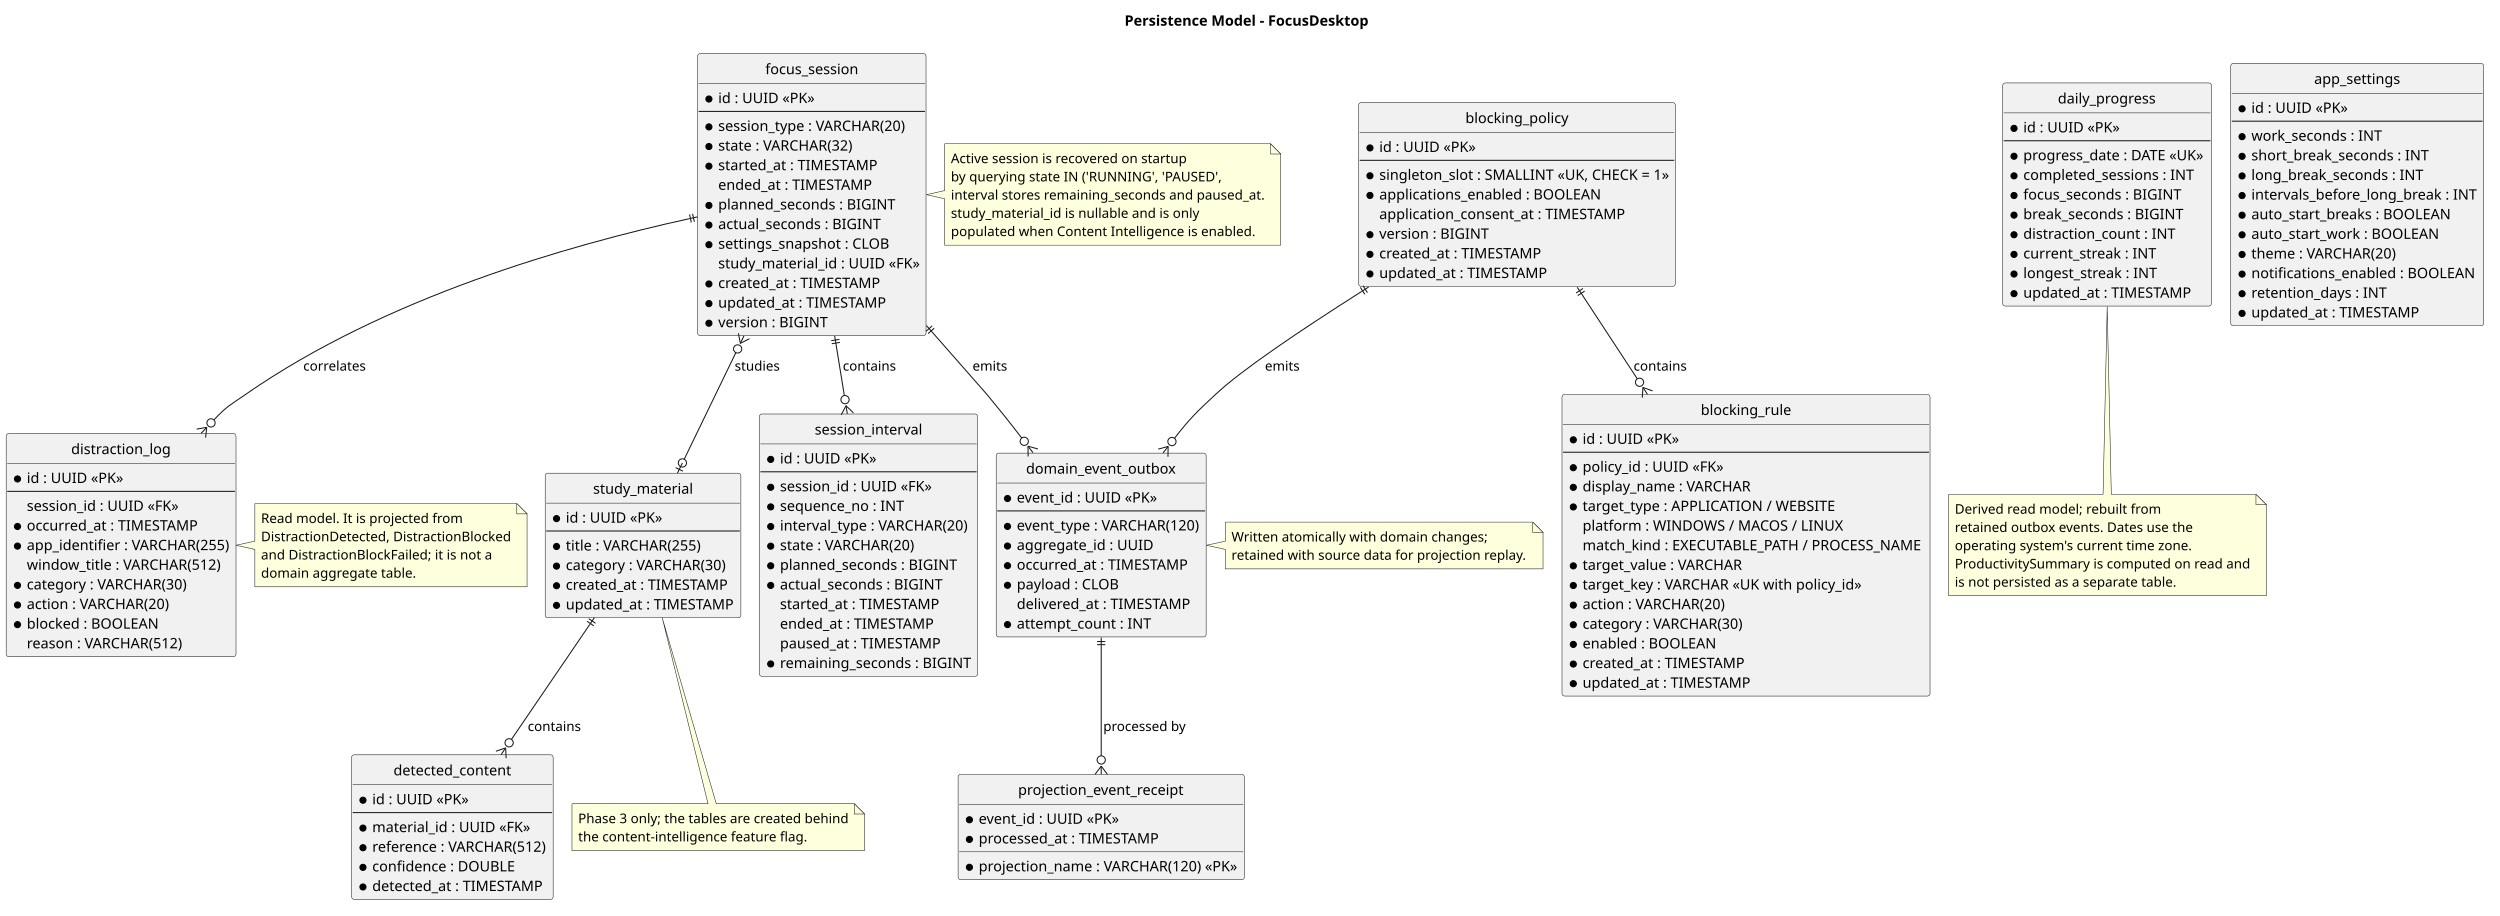
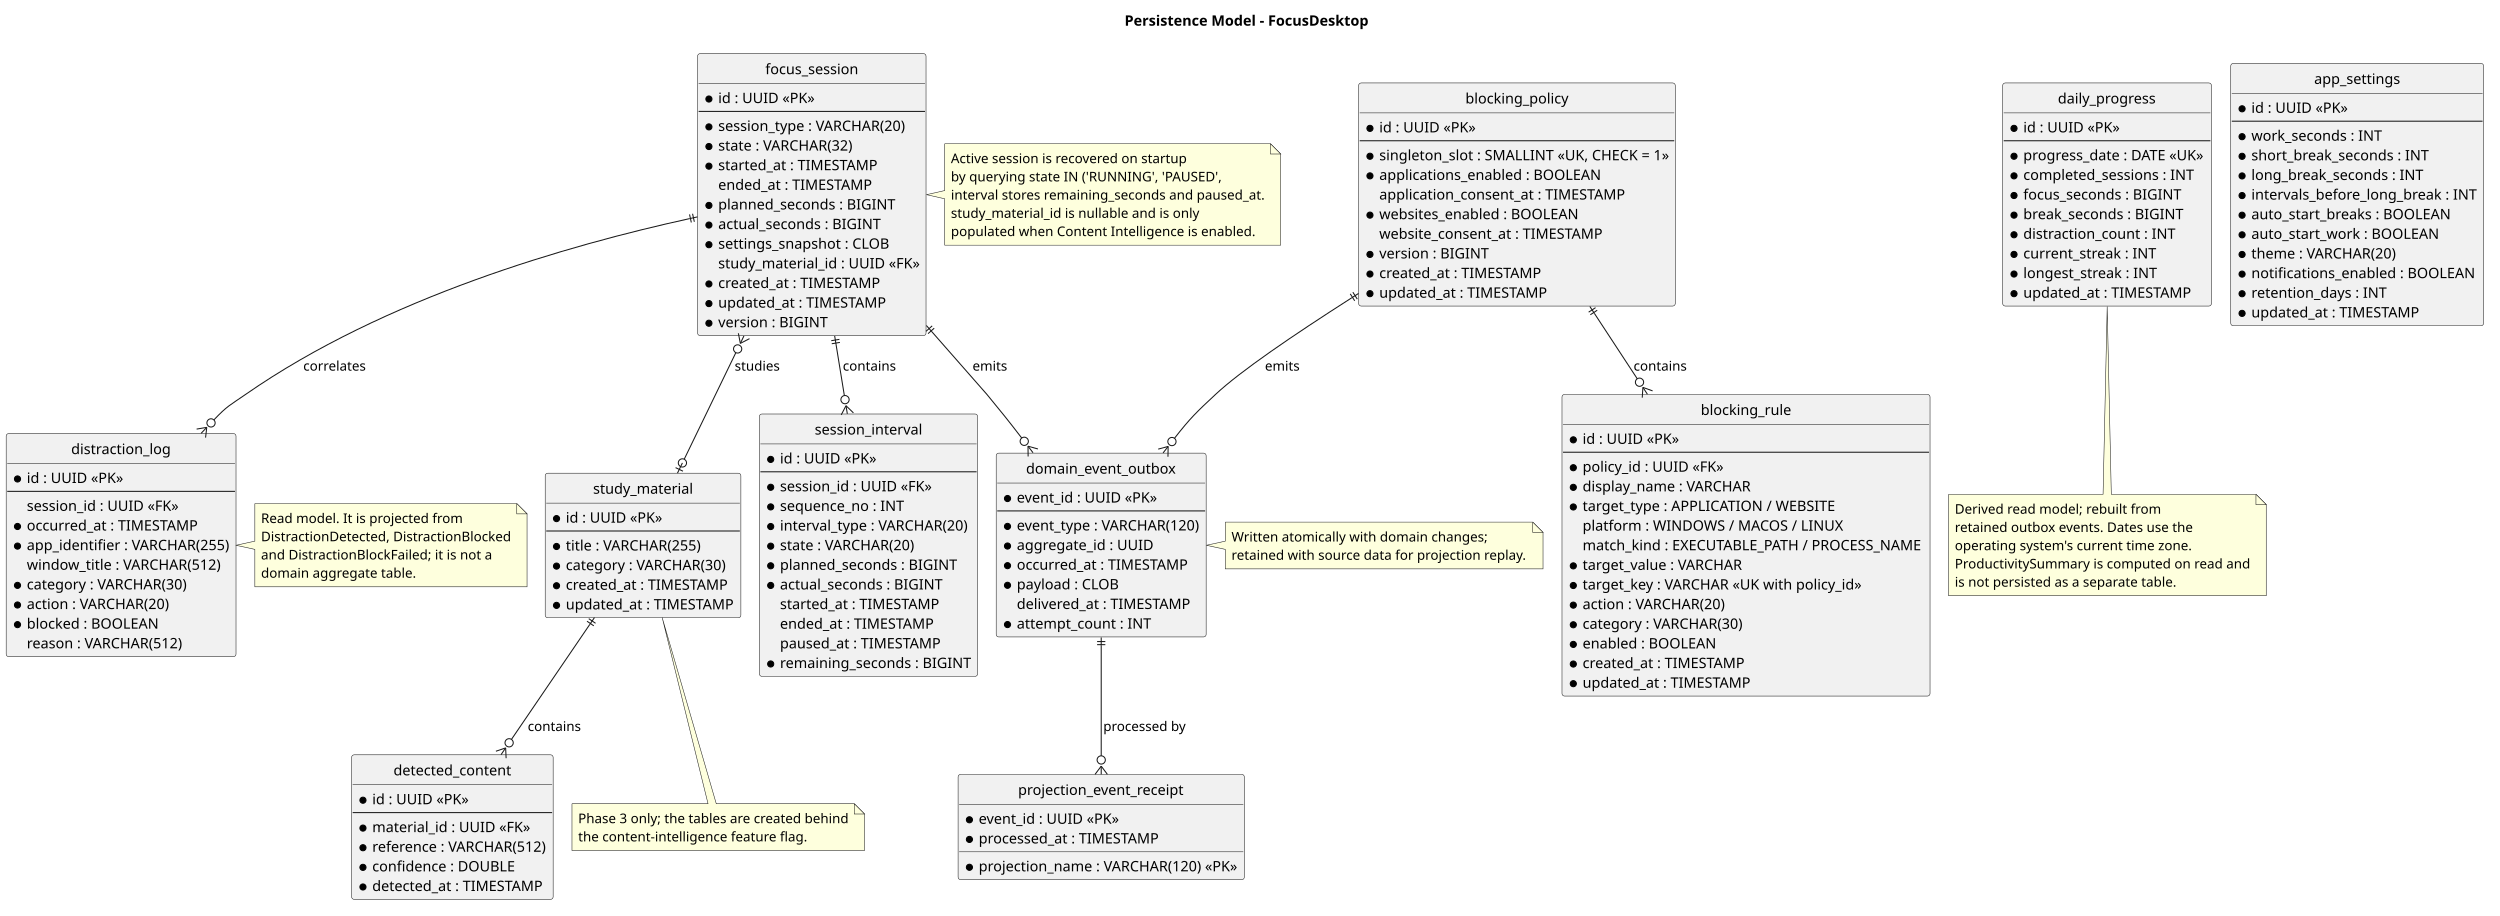
<svg xmlns="http://www.w3.org/2000/svg" version="1.1" data-diagram-type="CLASS" style="width:2428px;height:889px;background:#FFFFFF;" width="2428px" height="889px" viewBox="0 0 2428 889" zoomAndPan="magnify" preserveAspectRatio="none" contentStyleType="text/css">
  <defs />
  <g font-family="sans-serif" lengthAdjust="spacing">
    <g class="title" data-source-line="1">
      <text x="1092.163" y="24.966" fill="#000" font-size="14" textLength="237.173" font-weight="700">Persistence Model - FocusDesktop</text>
    </g>
    <g class="entity" data-qualified-name="focus_session" id="ent0001" data-source-line="11">
      <rect x="677.5" y="52.068" width="221.859" height="273.883" fill="#F1F1F1" style="stroke:#181818;stroke-width:0.5;" rx="2.5" ry="2.5" />
      <text x="743.266" y="72.034" fill="#000" font-size="14" textLength="90.328">focus_session</text>
      <line x1="678.5" y1="81.136" x2="898.359" y2="81.136" style="stroke:#181818;stroke-width:0.5;" />
      <g data-visibility-modifier="IE_MANDATORY">
        <ellipse cx="688.5" cy="96.17" rx="3" ry="3" fill="#000" style="stroke:#000;stroke-width:1;" />
      </g>
      <text x="697.5" y="100.102" fill="#000" font-size="14" textLength="93.716">id : UUID «PK»</text>
      <line x1="678.5" y1="108.204" x2="898.359" y2="108.204" style="stroke:#181818;stroke-width:1;" />
      <g data-visibility-modifier="IE_MANDATORY">
        <ellipse cx="688.5" cy="123.238" rx="3" ry="3" fill="#000" style="stroke:#000;stroke-width:1;" />
      </g>
      <text x="697.5" y="127.17" fill="#000" font-size="14" textLength="182.041">session_type : VARCHAR(20)</text>
      <g data-visibility-modifier="IE_MANDATORY">
        <ellipse cx="688.5" cy="142.306" rx="3" ry="3" fill="#000" style="stroke:#000;stroke-width:1;" />
      </g>
      <text x="697.5" y="146.238" fill="#000" font-size="14" textLength="130.941">state : VARCHAR(32)</text>
      <g data-visibility-modifier="IE_MANDATORY">
        <ellipse cx="688.5" cy="161.374" rx="3" ry="3" fill="#000" style="stroke:#000;stroke-width:1;" />
      </g>
      <text x="697.5" y="165.306" fill="#000" font-size="14" textLength="155.707">started_at : TIMESTAMP</text>
      <text x="697.5" y="184.373" fill="#000" font-size="14" textLength="150.415">ended_at : TIMESTAMP</text>
      <g data-visibility-modifier="IE_MANDATORY">
        <ellipse cx="688.5" cy="199.509" rx="3" ry="3" fill="#000" style="stroke:#000;stroke-width:1;" />
      </g>
      <text x="697.5" y="203.441" fill="#000" font-size="14" textLength="172.101">planned_seconds : BIGINT</text>
      <g data-visibility-modifier="IE_MANDATORY">
        <ellipse cx="688.5" cy="218.577" rx="3" ry="3" fill="#000" style="stroke:#000;stroke-width:1;" />
      </g>
      <text x="697.5" y="222.509" fill="#000" font-size="14" textLength="157.961">actual_seconds : BIGINT</text>
      <g data-visibility-modifier="IE_MANDATORY">
        <ellipse cx="688.5" cy="237.645" rx="3" ry="3" fill="#000" style="stroke:#000;stroke-width:1;" />
      </g>
      <text x="697.5" y="241.577" fill="#000" font-size="14" textLength="166.459">settings_snapshot : CLOB</text>
      <text x="697.5" y="260.645" fill="#000" font-size="14" textLength="195.859">study_material_id : UUID «FK»</text>
      <g data-visibility-modifier="IE_MANDATORY">
        <ellipse cx="688.5" cy="275.781" rx="3" ry="3" fill="#000" style="stroke:#000;stroke-width:1;" />
      </g>
      <text x="697.5" y="279.713" fill="#000" font-size="14" textLength="158.563">created_at : TIMESTAMP</text>
      <g data-visibility-modifier="IE_MANDATORY">
        <ellipse cx="688.5" cy="294.849" rx="3" ry="3" fill="#000" style="stroke:#000;stroke-width:1;" />
      </g>
      <text x="697.5" y="298.781" fill="#000" font-size="14" textLength="164.037">updated_at : TIMESTAMP</text>
      <g data-visibility-modifier="IE_MANDATORY">
        <ellipse cx="688.5" cy="313.917" rx="3" ry="3" fill="#000" style="stroke:#000;stroke-width:1;" />
      </g>
      <text x="697.5" y="317.849" fill="#000" font-size="14" textLength="106.47">version : BIGINT</text>
    </g>
    <g class="entity" data-qualified-name="session_interval" id="ent0002" data-source-line="27">
      <rect x="737.5" y="402.068" width="211.975" height="254.815" fill="#F1F1F1" style="stroke:#181818;stroke-width:0.5;" rx="2.5" ry="2.5" />
      <text x="791.219" y="422.034" fill="#000" font-size="14" textLength="104.538">session_interval</text>
      <line x1="738.5" y1="431.136" x2="948.475" y2="431.136" style="stroke:#181818;stroke-width:0.5;" />
      <g data-visibility-modifier="IE_MANDATORY">
        <ellipse cx="748.5" cy="446.17" rx="3" ry="3" fill="#000" style="stroke:#000;stroke-width:1;" />
      </g>
      <text x="757.5" y="450.102" fill="#000" font-size="14" textLength="93.716">id : UUID «PK»</text>
      <line x1="738.5" y1="458.204" x2="948.475" y2="458.204" style="stroke:#181818;stroke-width:1;" />
      <g data-visibility-modifier="IE_MANDATORY">
        <ellipse cx="748.5" cy="473.238" rx="3" ry="3" fill="#000" style="stroke:#000;stroke-width:1;" />
      </g>
      <text x="757.5" y="477.17" fill="#000" font-size="14" textLength="147.475">session_id : UUID «FK»</text>
      <g data-visibility-modifier="IE_MANDATORY">
        <ellipse cx="748.5" cy="492.306" rx="3" ry="3" fill="#000" style="stroke:#000;stroke-width:1;" />
      </g>
      <text x="757.5" y="496.238" fill="#000" font-size="14" textLength="120.568">sequence_no : INT</text>
      <g data-visibility-modifier="IE_MANDATORY">
        <ellipse cx="748.5" cy="511.374" rx="3" ry="3" fill="#000" style="stroke:#000;stroke-width:1;" />
      </g>
      <text x="757.5" y="515.306" fill="#000" font-size="14" textLength="182.867">interval_type : VARCHAR(20)</text>
      <g data-visibility-modifier="IE_MANDATORY">
        <ellipse cx="748.5" cy="530.441" rx="3" ry="3" fill="#000" style="stroke:#000;stroke-width:1;" />
      </g>
      <text x="757.5" y="534.373" fill="#000" font-size="14" textLength="130.941">state : VARCHAR(20)</text>
      <g data-visibility-modifier="IE_MANDATORY">
        <ellipse cx="748.5" cy="549.509" rx="3" ry="3" fill="#000" style="stroke:#000;stroke-width:1;" />
      </g>
      <text x="757.5" y="553.441" fill="#000" font-size="14" textLength="172.101">planned_seconds : BIGINT</text>
      <g data-visibility-modifier="IE_MANDATORY">
        <ellipse cx="748.5" cy="568.577" rx="3" ry="3" fill="#000" style="stroke:#000;stroke-width:1;" />
      </g>
      <text x="757.5" y="572.509" fill="#000" font-size="14" textLength="157.961">actual_seconds : BIGINT</text>
      <text x="757.5" y="591.577" fill="#000" font-size="14" textLength="155.707">started_at : TIMESTAMP</text>
      <text x="757.5" y="610.645" fill="#000" font-size="14" textLength="150.415">ended_at : TIMESTAMP</text>
      <text x="757.5" y="629.713" fill="#000" font-size="14" textLength="157.079">paused_at : TIMESTAMP</text>
      <g data-visibility-modifier="IE_MANDATORY">
        <ellipse cx="748.5" cy="644.849" rx="3" ry="3" fill="#000" style="stroke:#000;stroke-width:1;" />
      </g>
      <text x="757.5" y="648.781" fill="#000" font-size="14" textLength="185.975">remaining_seconds : BIGINT</text>
    </g>
    <g class="entity" data-qualified-name="domain_event_outbox" id="ent0003" data-source-line="42">
      <rect x="967.5" y="440.068" width="203.911" height="178.543" fill="#F1F1F1" style="stroke:#181818;stroke-width:0.5;" rx="2.5" ry="2.5" />
      <text x="996.46" y="460.034" fill="#000" font-size="14" textLength="145.991">domain_event_outbox</text>
      <line x1="968.5" y1="469.136" x2="1170.411" y2="469.136" style="stroke:#181818;stroke-width:0.5;" />
      <g data-visibility-modifier="IE_MANDATORY">
        <ellipse cx="978.5" cy="484.17" rx="3" ry="3" fill="#000" style="stroke:#000;stroke-width:1;" />
      </g>
      <text x="987.5" y="488.102" fill="#000" font-size="14" textLength="136.541">event_id : UUID «PK»</text>
      <line x1="968.5" y1="496.204" x2="1170.411" y2="496.204" style="stroke:#181818;stroke-width:1;" />
      <g data-visibility-modifier="IE_MANDATORY">
        <ellipse cx="978.5" cy="511.238" rx="3" ry="3" fill="#000" style="stroke:#000;stroke-width:1;" />
      </g>
      <text x="987.5" y="515.17" fill="#000" font-size="14" textLength="177.911">event_type : VARCHAR(120)</text>
      <g data-visibility-modifier="IE_MANDATORY">
        <ellipse cx="978.5" cy="530.306" rx="3" ry="3" fill="#000" style="stroke:#000;stroke-width:1;" />
      </g>
      <text x="987.5" y="534.238" fill="#000" font-size="14" textLength="133.07">aggregate_id : UUID</text>
      <g data-visibility-modifier="IE_MANDATORY">
        <ellipse cx="978.5" cy="549.374" rx="3" ry="3" fill="#000" style="stroke:#000;stroke-width:1;" />
      </g>
      <text x="987.5" y="553.306" fill="#000" font-size="14" textLength="167.383">occurred_at : TIMESTAMP</text>
      <g data-visibility-modifier="IE_MANDATORY">
        <ellipse cx="978.5" cy="568.441" rx="3" ry="3" fill="#000" style="stroke:#000;stroke-width:1;" />
      </g>
      <text x="987.5" y="572.373" fill="#000" font-size="14" textLength="99.4">payload : CLOB</text>
      <text x="987.5" y="591.441" fill="#000" font-size="14" textLength="169.777">delivered_at : TIMESTAMP</text>
      <g data-visibility-modifier="IE_MANDATORY">
        <ellipse cx="978.5" cy="606.577" rx="3" ry="3" fill="#000" style="stroke:#000;stroke-width:1;" />
      </g>
      <text x="987.5" y="610.509" fill="#000" font-size="14" textLength="130.577">attempt_count : INT</text>
    </g>
    <g class="entity" data-qualified-name="projection_event_receipt" id="ent0004" data-source-line="53">
      <rect x="930.5" y="752.068" width="277.999" height="102.272" fill="#F1F1F1" style="stroke:#181818;stroke-width:0.5;" rx="2.5" ry="2.5" />
      <text x="988.755" y="772.034" fill="#000" font-size="14" textLength="161.489">projection_event_receipt</text>
      <line x1="931.5" y1="781.136" x2="1207.499" y2="781.136" style="stroke:#181818;stroke-width:0.5;" />
      <g data-visibility-modifier="IE_MANDATORY">
        <ellipse cx="941.5" cy="796.17" rx="3" ry="3" fill="#000" style="stroke:#000;stroke-width:1;" />
      </g>
      <text x="950.5" y="800.102" fill="#000" font-size="14" textLength="136.541">event_id : UUID «PK»</text>
      <g data-visibility-modifier="IE_MANDATORY">
        <ellipse cx="941.5" cy="815.238" rx="3" ry="3" fill="#000" style="stroke:#000;stroke-width:1;" />
      </g>
      <text x="950.5" y="819.17" fill="#000" font-size="14" textLength="176.147">processed_at : TIMESTAMP</text>
      <line x1="931.5" y1="827.272" x2="1207.499" y2="827.272" style="stroke:#181818;stroke-width:0.5;" />
      <g data-visibility-modifier="IE_MANDATORY">
        <ellipse cx="941.5" cy="842.306" rx="3" ry="3" fill="#000" style="stroke:#000;stroke-width:1;" />
      </g>
      <text x="950.5" y="846.238" fill="#000" font-size="14" textLength="251.999">projection_name : VARCHAR(120) «PK»</text>
    </g>
    <g class="entity" data-qualified-name="distraction_log" id="ent0005" data-source-line="59">
      <rect x="6" y="421.068" width="223.217" height="216.679" fill="#F1F1F1" style="stroke:#181818;stroke-width:0.5;" rx="2.5" ry="2.5" />
      <text x="69.092" y="441.034" fill="#000" font-size="14" textLength="97.034">distraction_log</text>
      <line x1="7" y1="450.136" x2="228.217" y2="450.136" style="stroke:#181818;stroke-width:0.5;" />
      <g data-visibility-modifier="IE_MANDATORY">
        <ellipse cx="17" cy="465.17" rx="3" ry="3" fill="#000" style="stroke:#000;stroke-width:1;" />
      </g>
      <text x="26" y="469.102" fill="#000" font-size="14" textLength="93.716">id : UUID «PK»</text>
      <line x1="7" y1="477.204" x2="228.217" y2="477.204" style="stroke:#181818;stroke-width:1;" />
      <text x="26" y="496.17" fill="#000" font-size="14" textLength="147.475">session_id : UUID «FK»</text>
      <g data-visibility-modifier="IE_MANDATORY">
        <ellipse cx="17" cy="511.306" rx="3" ry="3" fill="#000" style="stroke:#000;stroke-width:1;" />
      </g>
      <text x="26" y="515.238" fill="#000" font-size="14" textLength="167.383">occurred_at : TIMESTAMP</text>
      <g data-visibility-modifier="IE_MANDATORY">
        <ellipse cx="17" cy="530.374" rx="3" ry="3" fill="#000" style="stroke:#000;stroke-width:1;" />
      </g>
      <text x="26" y="534.306" fill="#000" font-size="14" textLength="197.217">app_identifier : VARCHAR(255)</text>
      <text x="26" y="553.373" fill="#000" font-size="14" textLength="189.181">window_title : VARCHAR(512)</text>
      <g data-visibility-modifier="IE_MANDATORY">
        <ellipse cx="17" cy="568.509" rx="3" ry="3" fill="#000" style="stroke:#000;stroke-width:1;" />
      </g>
      <text x="26" y="572.441" fill="#000" font-size="14" textLength="155.903">category : VARCHAR(30)</text>
      <g data-visibility-modifier="IE_MANDATORY">
        <ellipse cx="17" cy="587.577" rx="3" ry="3" fill="#000" style="stroke:#000;stroke-width:1;" />
      </g>
      <text x="26" y="591.509" fill="#000" font-size="14" textLength="138.739">action : VARCHAR(20)</text>
      <g data-visibility-modifier="IE_MANDATORY">
        <ellipse cx="17" cy="606.645" rx="3" ry="3" fill="#000" style="stroke:#000;stroke-width:1;" />
      </g>
      <text x="26" y="610.577" fill="#000" font-size="14" textLength="128.099">blocked : BOOLEAN</text>
      <text x="26" y="629.645" fill="#000" font-size="14" textLength="151.745">reason : VARCHAR(512)</text>
    </g>
    <g class="entity" data-qualified-name="blocking_policy" id="ent0006" data-source-line="72">
-       <rect x="1319.5" y="99.568" width="307.525" height="178.543" fill="#F1F1F1" style="stroke:#181818;stroke-width:0.5;" rx="2.5" ry="2.5" />
-       <text x="1423.192" y="119.534" fill="#000" font-size="14" textLength="100.142">blocking_policy</text>
-       <line x1="1320.5" y1="128.636" x2="1626.025" y2="128.636" style="stroke:#181818;stroke-width:0.5;" />
-       <g data-visibility-modifier="IE_MANDATORY">
-         <ellipse cx="1330.5" cy="143.67" rx="3" ry="3" fill="#000" style="stroke:#000;stroke-width:1;" />
-       </g>
-       <text x="1339.5" y="147.602" fill="#000" font-size="14" textLength="93.716">id : UUID «PK»</text>
-       <line x1="1320.5" y1="155.704" x2="1626.025" y2="155.704" style="stroke:#181818;stroke-width:1;" />
-       <g data-visibility-modifier="IE_MANDATORY">
-         <ellipse cx="1330.5" cy="170.738" rx="3" ry="3" fill="#000" style="stroke:#000;stroke-width:1;" />
-       </g>
-       <text x="1339.5" y="174.67" fill="#000" font-size="14" textLength="281.525">singleton_slot : SMALLINT «UK, CHECK = 1»</text>
-       <g data-visibility-modifier="IE_MANDATORY">
-         <ellipse cx="1330.5" cy="189.806" rx="3" ry="3" fill="#000" style="stroke:#000;stroke-width:1;" />
-       </g>
-       <text x="1339.5" y="193.738" fill="#000" font-size="14" textLength="215.417">applications_enabled : BOOLEAN</text>
-       <text x="1339.5" y="212.806" fill="#000" font-size="14" textLength="239.777">application_consent_at : TIMESTAMP</text>
-       <g data-visibility-modifier="IE_MANDATORY">
-         <ellipse cx="1330.5" cy="227.941" rx="3" ry="3" fill="#000" style="stroke:#000;stroke-width:1;" />
-       </g>
-       <text x="1339.5" y="231.873" fill="#000" font-size="14" textLength="106.47">version : BIGINT</text>
-       <g data-visibility-modifier="IE_MANDATORY">
-         <ellipse cx="1330.5" cy="247.009" rx="3" ry="3" fill="#000" style="stroke:#000;stroke-width:1;" />
-       </g>
-       <text x="1339.5" y="250.941" fill="#000" font-size="14" textLength="158.563">created_at : TIMESTAMP</text>
-       <g data-visibility-modifier="IE_MANDATORY">
-         <ellipse cx="1330.5" cy="266.077" rx="3" ry="3" fill="#000" style="stroke:#000;stroke-width:1;" />
-       </g>
-       <text x="1339.5" y="270.009" fill="#000" font-size="14" textLength="164.037">updated_at : TIMESTAMP</text>
-     </g>
-     <g class="entity" data-qualified-name="blocking_rule" id="ent0007" data-source-line="83">
+       <rect x="1319.5" y="80.568" width="307.525" height="216.679" fill="#F1F1F1" style="stroke:#181818;stroke-width:0.5;" rx="2.5" ry="2.5" />
+       <text x="1423.192" y="100.534" fill="#000" font-size="14" textLength="100.142">blocking_policy</text>
+       <line x1="1320.5" y1="109.636" x2="1626.025" y2="109.636" style="stroke:#181818;stroke-width:0.5;" />
+       <g data-visibility-modifier="IE_MANDATORY">
+         <ellipse cx="1330.5" cy="124.67" rx="3" ry="3" fill="#000" style="stroke:#000;stroke-width:1;" />
+       </g>
+       <text x="1339.5" y="128.602" fill="#000" font-size="14" textLength="93.716">id : UUID «PK»</text>
+       <line x1="1320.5" y1="136.704" x2="1626.025" y2="136.704" style="stroke:#181818;stroke-width:1;" />
+       <g data-visibility-modifier="IE_MANDATORY">
+         <ellipse cx="1330.5" cy="151.738" rx="3" ry="3" fill="#000" style="stroke:#000;stroke-width:1;" />
+       </g>
+       <text x="1339.5" y="155.67" fill="#000" font-size="14" textLength="281.525">singleton_slot : SMALLINT «UK, CHECK = 1»</text>
+       <g data-visibility-modifier="IE_MANDATORY">
+         <ellipse cx="1330.5" cy="170.806" rx="3" ry="3" fill="#000" style="stroke:#000;stroke-width:1;" />
+       </g>
+       <text x="1339.5" y="174.738" fill="#000" font-size="14" textLength="215.417">applications_enabled : BOOLEAN</text>
+       <text x="1339.5" y="193.806" fill="#000" font-size="14" textLength="239.777">application_consent_at : TIMESTAMP</text>
+       <g data-visibility-modifier="IE_MANDATORY">
+         <ellipse cx="1330.5" cy="208.941" rx="3" ry="3" fill="#000" style="stroke:#000;stroke-width:1;" />
+       </g>
+       <text x="1339.5" y="212.873" fill="#000" font-size="14" textLength="193.535">websites_enabled : BOOLEAN</text>
+       <text x="1339.5" y="231.941" fill="#000" font-size="14" textLength="217.895">website_consent_at : TIMESTAMP</text>
+       <g data-visibility-modifier="IE_MANDATORY">
+         <ellipse cx="1330.5" cy="247.077" rx="3" ry="3" fill="#000" style="stroke:#000;stroke-width:1;" />
+       </g>
+       <text x="1339.5" y="251.009" fill="#000" font-size="14" textLength="106.47">version : BIGINT</text>
+       <g data-visibility-modifier="IE_MANDATORY">
+         <ellipse cx="1330.5" cy="266.145" rx="3" ry="3" fill="#000" style="stroke:#000;stroke-width:1;" />
+       </g>
+       <text x="1339.5" y="270.077" fill="#000" font-size="14" textLength="158.563">created_at : TIMESTAMP</text>
+       <g data-visibility-modifier="IE_MANDATORY">
+         <ellipse cx="1330.5" cy="285.213" rx="3" ry="3" fill="#000" style="stroke:#000;stroke-width:1;" />
+       </g>
+       <text x="1339.5" y="289.145" fill="#000" font-size="14" textLength="164.037">updated_at : TIMESTAMP</text>
+     </g>
+     <g class="entity" data-qualified-name="blocking_rule" id="ent0007" data-source-line="85">
      <rect x="1517" y="383.068" width="357.449" height="292.951" fill="#F1F1F1" style="stroke:#181818;stroke-width:0.5;" rx="2.5" ry="2.5" />
      <text x="1651.764" y="403.034" fill="#000" font-size="14" textLength="87.92">blocking_rule</text>
      <line x1="1518" y1="412.136" x2="1873.449" y2="412.136" style="stroke:#181818;stroke-width:0.5;" />
      <g data-visibility-modifier="IE_MANDATORY">
        <ellipse cx="1528" cy="427.17" rx="3" ry="3" fill="#000" style="stroke:#000;stroke-width:1;" />
      </g>
      <text x="1537" y="431.102" fill="#000" font-size="14" textLength="93.716">id : UUID «PK»</text>
      <line x1="1518" y1="439.204" x2="1873.449" y2="439.204" style="stroke:#181818;stroke-width:1;" />
      <g data-visibility-modifier="IE_MANDATORY">
        <ellipse cx="1528" cy="454.238" rx="3" ry="3" fill="#000" style="stroke:#000;stroke-width:1;" />
      </g>
      <text x="1537" y="458.17" fill="#000" font-size="14" textLength="136.891">policy_id : UUID «FK»</text>
      <g data-visibility-modifier="IE_MANDATORY">
        <ellipse cx="1528" cy="473.306" rx="3" ry="3" fill="#000" style="stroke:#000;stroke-width:1;" />
      </g>
      <text x="1537" y="477.238" fill="#000" font-size="14" textLength="163.813">display_name : VARCHAR</text>
      <g data-visibility-modifier="IE_MANDATORY">
        <ellipse cx="1528" cy="492.374" rx="3" ry="3" fill="#000" style="stroke:#000;stroke-width:1;" />
      </g>
      <text x="1537" y="496.306" fill="#000" font-size="14" textLength="246.455">target_type : APPLICATION / WEBSITE</text>
      <text x="1537" y="515.373" fill="#000" font-size="14" textLength="253.833">platform : WINDOWS / MACOS / LINUX</text>
      <text x="1537" y="534.441" fill="#000" font-size="14" textLength="331.449">match_kind : EXECUTABLE_PATH / PROCESS_NAME</text>
      <g data-visibility-modifier="IE_MANDATORY">
        <ellipse cx="1528" cy="549.577" rx="3" ry="3" fill="#000" style="stroke:#000;stroke-width:1;" />
      </g>
      <text x="1537" y="553.509" fill="#000" font-size="14" textLength="155.553">target_value : VARCHAR</text>
      <g data-visibility-modifier="IE_MANDATORY">
        <ellipse cx="1528" cy="568.645" rx="3" ry="3" fill="#000" style="stroke:#000;stroke-width:1;" />
      </g>
      <text x="1537" y="572.577" fill="#000" font-size="14" textLength="271.935">target_key : VARCHAR «UK with policy_id»</text>
      <g data-visibility-modifier="IE_MANDATORY">
        <ellipse cx="1528" cy="587.713" rx="3" ry="3" fill="#000" style="stroke:#000;stroke-width:1;" />
      </g>
      <text x="1537" y="591.645" fill="#000" font-size="14" textLength="138.739">action : VARCHAR(20)</text>
      <g data-visibility-modifier="IE_MANDATORY">
        <ellipse cx="1528" cy="606.781" rx="3" ry="3" fill="#000" style="stroke:#000;stroke-width:1;" />
      </g>
      <text x="1537" y="610.713" fill="#000" font-size="14" textLength="155.903">category : VARCHAR(30)</text>
      <g data-visibility-modifier="IE_MANDATORY">
        <ellipse cx="1528" cy="625.849" rx="3" ry="3" fill="#000" style="stroke:#000;stroke-width:1;" />
      </g>
      <text x="1537" y="629.781" fill="#000" font-size="14" textLength="129.835">enabled : BOOLEAN</text>
      <g data-visibility-modifier="IE_MANDATORY">
        <ellipse cx="1528" cy="644.917" rx="3" ry="3" fill="#000" style="stroke:#000;stroke-width:1;" />
      </g>
      <text x="1537" y="648.849" fill="#000" font-size="14" textLength="158.563">created_at : TIMESTAMP</text>
      <g data-visibility-modifier="IE_MANDATORY">
        <ellipse cx="1528" cy="663.985" rx="3" ry="3" fill="#000" style="stroke:#000;stroke-width:1;" />
      </g>
      <text x="1537" y="667.917" fill="#000" font-size="14" textLength="164.037">updated_at : TIMESTAMP</text>
    </g>
-     <g class="entity" data-qualified-name="daily_progress" id="ent0008" data-source-line="100">
+     <g class="entity" data-qualified-name="daily_progress" id="ent0008" data-source-line="102">
      <rect x="1945" y="80.568" width="202.749" height="216.679" fill="#F1F1F1" style="stroke:#181818;stroke-width:0.5;" rx="2.5" ry="2.5" />
      <text x="1998.572" y="100.534" fill="#000" font-size="14" textLength="95.606">daily_progress</text>
      <line x1="1946" y1="109.636" x2="2146.749" y2="109.636" style="stroke:#181818;stroke-width:0.5;" />
      <g data-visibility-modifier="IE_MANDATORY">
        <ellipse cx="1956" cy="124.67" rx="3" ry="3" fill="#000" style="stroke:#000;stroke-width:1;" />
      </g>
      <text x="1965" y="128.602" fill="#000" font-size="14" textLength="93.716">id : UUID «PK»</text>
      <line x1="1946" y1="136.704" x2="2146.749" y2="136.704" style="stroke:#181818;stroke-width:1;" />
      <g data-visibility-modifier="IE_MANDATORY">
        <ellipse cx="1956" cy="151.738" rx="3" ry="3" fill="#000" style="stroke:#000;stroke-width:1;" />
      </g>
      <text x="1965" y="155.67" fill="#000" font-size="14" textLength="176.749">progress_date : DATE «UK»</text>
      <g data-visibility-modifier="IE_MANDATORY">
        <ellipse cx="1956" cy="170.806" rx="3" ry="3" fill="#000" style="stroke:#000;stroke-width:1;" />
      </g>
      <text x="1965" y="174.738" fill="#000" font-size="14" textLength="165.829">completed_sessions : INT</text>
      <g data-visibility-modifier="IE_MANDATORY">
        <ellipse cx="1956" cy="189.874" rx="3" ry="3" fill="#000" style="stroke:#000;stroke-width:1;" />
      </g>
      <text x="1965" y="193.806" fill="#000" font-size="14" textLength="153.579">focus_seconds : BIGINT</text>
      <g data-visibility-modifier="IE_MANDATORY">
        <ellipse cx="1956" cy="208.941" rx="3" ry="3" fill="#000" style="stroke:#000;stroke-width:1;" />
      </g>
      <text x="1965" y="212.873" fill="#000" font-size="14" textLength="155.833">break_seconds : BIGINT</text>
      <g data-visibility-modifier="IE_MANDATORY">
        <ellipse cx="1956" cy="228.009" rx="3" ry="3" fill="#000" style="stroke:#000;stroke-width:1;" />
      </g>
      <text x="1965" y="231.941" fill="#000" font-size="14" textLength="148.091">distraction_count : INT</text>
      <g data-visibility-modifier="IE_MANDATORY">
        <ellipse cx="1956" cy="247.077" rx="3" ry="3" fill="#000" style="stroke:#000;stroke-width:1;" />
      </g>
      <text x="1965" y="251.009" fill="#000" font-size="14" textLength="129.723">current_streak : INT</text>
      <g data-visibility-modifier="IE_MANDATORY">
        <ellipse cx="1956" cy="266.145" rx="3" ry="3" fill="#000" style="stroke:#000;stroke-width:1;" />
      </g>
      <text x="1965" y="270.077" fill="#000" font-size="14" textLength="130.186">longest_streak : INT</text>
      <g data-visibility-modifier="IE_MANDATORY">
        <ellipse cx="1956" cy="285.213" rx="3" ry="3" fill="#000" style="stroke:#000;stroke-width:1;" />
      </g>
      <text x="1965" y="289.145" fill="#000" font-size="14" textLength="164.037">updated_at : TIMESTAMP</text>
    </g>
-     <g class="entity" data-qualified-name="app_settings" id="ent0009" data-source-line="113">
+     <g class="entity" data-qualified-name="app_settings" id="ent0009" data-source-line="115">
      <rect x="2166.5" y="61.568" width="245.561" height="254.815" fill="#F1F1F1" style="stroke:#181818;stroke-width:0.5;" rx="2.5" ry="2.5" />
      <text x="2247.491" y="81.534" fill="#000" font-size="14" textLength="83.58">app_settings</text>
      <line x1="2167.5" y1="90.636" x2="2411.061" y2="90.636" style="stroke:#181818;stroke-width:0.5;" />
      <g data-visibility-modifier="IE_MANDATORY">
        <ellipse cx="2177.5" cy="105.67" rx="3" ry="3" fill="#000" style="stroke:#000;stroke-width:1;" />
      </g>
      <text x="2186.5" y="109.602" fill="#000" font-size="14" textLength="93.716">id : UUID «PK»</text>
      <line x1="2167.5" y1="117.704" x2="2411.061" y2="117.704" style="stroke:#181818;stroke-width:1;" />
      <g data-visibility-modifier="IE_MANDATORY">
        <ellipse cx="2177.5" cy="132.738" rx="3" ry="3" fill="#000" style="stroke:#000;stroke-width:1;" />
      </g>
      <text x="2186.5" y="136.67" fill="#000" font-size="14" textLength="126.91">work_seconds : INT</text>
      <g data-visibility-modifier="IE_MANDATORY">
        <ellipse cx="2177.5" cy="151.806" rx="3" ry="3" fill="#000" style="stroke:#000;stroke-width:1;" />
      </g>
      <text x="2186.5" y="155.738" fill="#000" font-size="14" textLength="172.675">short_break_seconds : INT</text>
      <g data-visibility-modifier="IE_MANDATORY">
        <ellipse cx="2177.5" cy="170.874" rx="3" ry="3" fill="#000" style="stroke:#000;stroke-width:1;" />
      </g>
      <text x="2186.5" y="174.806" fill="#000" font-size="14" textLength="167.355">long_break_seconds : INT</text>
      <g data-visibility-modifier="IE_MANDATORY">
        <ellipse cx="2177.5" cy="189.941" rx="3" ry="3" fill="#000" style="stroke:#000;stroke-width:1;" />
      </g>
      <text x="2186.5" y="193.873" fill="#000" font-size="14" textLength="219.561">intervals_before_long_break : INT</text>
      <g data-visibility-modifier="IE_MANDATORY">
        <ellipse cx="2177.5" cy="209.009" rx="3" ry="3" fill="#000" style="stroke:#000;stroke-width:1;" />
      </g>
      <text x="2186.5" y="212.941" fill="#000" font-size="14" textLength="193.941">auto_start_breaks : BOOLEAN</text>
      <g data-visibility-modifier="IE_MANDATORY">
        <ellipse cx="2177.5" cy="228.077" rx="3" ry="3" fill="#000" style="stroke:#000;stroke-width:1;" />
      </g>
      <text x="2186.5" y="232.009" fill="#000" font-size="14" textLength="182.349">auto_start_work : BOOLEAN</text>
      <g data-visibility-modifier="IE_MANDATORY">
        <ellipse cx="2177.5" cy="247.145" rx="3" ry="3" fill="#000" style="stroke:#000;stroke-width:1;" />
      </g>
      <text x="2186.5" y="251.077" fill="#000" font-size="14" textLength="140.965">theme : VARCHAR(20)</text>
      <g data-visibility-modifier="IE_MANDATORY">
        <ellipse cx="2177.5" cy="266.213" rx="3" ry="3" fill="#000" style="stroke:#000;stroke-width:1;" />
      </g>
      <text x="2186.5" y="270.145" fill="#000" font-size="14" textLength="217.335">notifications_enabled : BOOLEAN</text>
      <g data-visibility-modifier="IE_MANDATORY">
        <ellipse cx="2177.5" cy="285.281" rx="3" ry="3" fill="#000" style="stroke:#000;stroke-width:1;" />
      </g>
      <text x="2186.5" y="289.213" fill="#000" font-size="14" textLength="131.795">retention_days : INT</text>
      <g data-visibility-modifier="IE_MANDATORY">
        <ellipse cx="2177.5" cy="304.349" rx="3" ry="3" fill="#000" style="stroke:#000;stroke-width:1;" />
      </g>
      <text x="2186.5" y="308.281" fill="#000" font-size="14" textLength="164.037">updated_at : TIMESTAMP</text>
    </g>
-     <g class="entity" data-qualified-name="study_material" id="ent0010" data-source-line="128">
+     <g class="entity" data-qualified-name="study_material" id="ent0010" data-source-line="130">
      <rect x="529.5" y="459.568" width="190.037" height="140.408" fill="#F1F1F1" style="stroke:#181818;stroke-width:0.5;" rx="2.5" ry="2.5" />
      <text x="575.953" y="479.534" fill="#000" font-size="14" textLength="97.132">study_material</text>
      <line x1="530.5" y1="488.636" x2="718.537" y2="488.636" style="stroke:#181818;stroke-width:0.5;" />
      <g data-visibility-modifier="IE_MANDATORY">
        <ellipse cx="540.5" cy="503.67" rx="3" ry="3" fill="#000" style="stroke:#000;stroke-width:1;" />
      </g>
      <text x="549.5" y="507.602" fill="#000" font-size="14" textLength="93.716">id : UUID «PK»</text>
      <line x1="530.5" y1="515.704" x2="718.537" y2="515.704" style="stroke:#181818;stroke-width:1;" />
      <g data-visibility-modifier="IE_MANDATORY">
        <ellipse cx="540.5" cy="530.738" rx="3" ry="3" fill="#000" style="stroke:#000;stroke-width:1;" />
      </g>
      <text x="549.5" y="534.67" fill="#000" font-size="14" textLength="131.613">title : VARCHAR(255)</text>
      <g data-visibility-modifier="IE_MANDATORY">
        <ellipse cx="540.5" cy="549.806" rx="3" ry="3" fill="#000" style="stroke:#000;stroke-width:1;" />
      </g>
      <text x="549.5" y="553.738" fill="#000" font-size="14" textLength="155.903">category : VARCHAR(30)</text>
      <g data-visibility-modifier="IE_MANDATORY">
        <ellipse cx="540.5" cy="568.874" rx="3" ry="3" fill="#000" style="stroke:#000;stroke-width:1;" />
      </g>
      <text x="549.5" y="572.806" fill="#000" font-size="14" textLength="158.563">created_at : TIMESTAMP</text>
      <g data-visibility-modifier="IE_MANDATORY">
        <ellipse cx="540.5" cy="587.941" rx="3" ry="3" fill="#000" style="stroke:#000;stroke-width:1;" />
      </g>
      <text x="549.5" y="591.873" fill="#000" font-size="14" textLength="164.037">updated_at : TIMESTAMP</text>
    </g>
-     <g class="entity" data-qualified-name="detected_content" id="ent0011" data-source-line="137">
+     <g class="entity" data-qualified-name="detected_content" id="ent0011" data-source-line="139">
      <rect x="341.5" y="733.068" width="195.721" height="140.408" fill="#F1F1F1" style="stroke:#181818;stroke-width:0.5;" rx="2.5" ry="2.5" />
      <text x="382.136" y="753.034" fill="#000" font-size="14" textLength="114.45">detected_content</text>
      <line x1="342.5" y1="762.136" x2="536.221" y2="762.136" style="stroke:#181818;stroke-width:0.5;" />
      <g data-visibility-modifier="IE_MANDATORY">
        <ellipse cx="352.5" cy="777.17" rx="3" ry="3" fill="#000" style="stroke:#000;stroke-width:1;" />
      </g>
      <text x="361.5" y="781.102" fill="#000" font-size="14" textLength="93.716">id : UUID «PK»</text>
      <line x1="342.5" y1="789.204" x2="536.221" y2="789.204" style="stroke:#181818;stroke-width:1;" />
      <g data-visibility-modifier="IE_MANDATORY">
        <ellipse cx="352.5" cy="804.238" rx="3" ry="3" fill="#000" style="stroke:#000;stroke-width:1;" />
      </g>
      <text x="361.5" y="808.17" fill="#000" font-size="14" textLength="153.481">material_id : UUID «FK»</text>
      <g data-visibility-modifier="IE_MANDATORY">
        <ellipse cx="352.5" cy="823.306" rx="3" ry="3" fill="#000" style="stroke:#000;stroke-width:1;" />
      </g>
      <text x="361.5" y="827.238" fill="#000" font-size="14" textLength="169.721">reference : VARCHAR(512)</text>
      <g data-visibility-modifier="IE_MANDATORY">
        <ellipse cx="352.5" cy="842.374" rx="3" ry="3" fill="#000" style="stroke:#000;stroke-width:1;" />
      </g>
      <text x="361.5" y="846.306" fill="#000" font-size="14" textLength="138.683">confidence : DOUBLE</text>
      <g data-visibility-modifier="IE_MANDATORY">
        <ellipse cx="352.5" cy="861.441" rx="3" ry="3" fill="#000" style="stroke:#000;stroke-width:1;" />
      </g>
      <text x="361.5" y="865.373" fill="#000" font-size="14" textLength="166.487">detected_at : TIMESTAMP</text>
    </g>
-     <g class="entity" data-qualified-name="GMN20" id="ent0021" data-source-line="156">
+     <g class="entity" data-qualified-name="GMN20" id="ent0021" data-source-line="158">
      <path d="M917.5,139.568 L917.5,185.068 L899.711,189.068 L917.5,193.068 L917.5,238.098 A0,0 0 0 0 917.5,238.098 L1243.818,238.098 A0,0 0 0 0 1243.818,238.098 L1243.818,149.568 L1233.818,139.568 L917.5,139.568 A0,0 0 0 0 917.5,139.568" style="stroke:#181818;stroke-width:0.5;" fill="#FEFFDD" />
      <path d="M1233.818,139.568 L1233.818,149.568 L1243.818,149.568 L1233.818,139.568" style="stroke:#181818;stroke-width:0.5;" fill="#FEFFDD" />
      <text x="923.5" y="158.465" fill="#000" font-size="13" textLength="229.918">Active session is recovered on startup</text>
      <text x="923.5" y="176.171" fill="#000" font-size="13" textLength="263.991">by querying state IN ('RUNNING', 'PAUSED',</text>
      <text x="923.5" y="193.877" fill="#000" font-size="13" textLength="305.318">interval stores remaining_seconds and paused_at.</text>
      <text x="923.5" y="211.583" fill="#000" font-size="13" textLength="241.332">study_material_id is nullable and is only</text>
      <text x="923.5" y="229.289" fill="#000" font-size="13" textLength="295.802">populated when Content Intelligence is enabled.</text>
    </g>
-     <g class="entity" data-qualified-name="GMN23" id="ent0024" data-source-line="165">
+     <g class="entity" data-qualified-name="GMN23" id="ent0024" data-source-line="167">
      <path d="M247.5,489.068 L247.5,525.568 L229.055,529.568 L247.5,533.568 L247.5,569.892 A0,0 0 0 0 247.5,569.892 L511.873,569.892 A0,0 0 0 0 511.873,569.892 L511.873,499.068 L501.873,489.068 L247.5,489.068 A0,0 0 0 0 247.5,489.068" style="stroke:#181818;stroke-width:0.5;" fill="#FEFFDD" />
      <path d="M501.873,489.068 L501.873,499.068 L511.873,499.068 L501.873,489.068" style="stroke:#181818;stroke-width:0.5;" fill="#FEFFDD" />
      <text x="253.5" y="507.965" fill="#000" font-size="13" textLength="196.508">Read model. It is projected from</text>
      <text x="253.5" y="525.671" fill="#000" font-size="13" textLength="243.373">DistractionDetected, DistractionBlocked</text>
      <text x="253.5" y="543.377" fill="#000" font-size="13" textLength="224.757">and DistractionBlockFailed; it is not a</text>
      <text x="253.5" y="561.083" fill="#000" font-size="13" textLength="150.904">domain aggregate table.</text>
    </g>
-     <g class="entity" data-qualified-name="GMN26" id="ent0027" data-source-line="172">
+     <g class="entity" data-qualified-name="GMN26" id="ent0027" data-source-line="174">
      <path d="M1892.5,480.068 L1892.5,578.598 A0,0 0 0 0 1892.5,578.598 L2200.969,578.598 A0,0 0 0 0 2200.969,578.598 L2200.969,490.068 L2190.969,480.068 L2050.5,480.068 L2046.5,297.637 L2042.5,480.068 L1892.5,480.068 A0,0 0 0 0 1892.5,480.068" style="stroke:#181818;stroke-width:0.5;" fill="#FEFFDD" />
      <path d="M2190.969,480.068 L2190.969,490.068 L2200.969,490.068 L2190.969,480.068" style="stroke:#181818;stroke-width:0.5;" fill="#FEFFDD" />
      <text x="1898.5" y="498.965" fill="#000" font-size="13" textLength="201.162">Derived read model; rebuilt from</text>
      <text x="1898.5" y="516.671" fill="#000" font-size="13" textLength="232.024">retained outbox events. Dates use the</text>
      <text x="1898.5" y="534.377" fill="#000" font-size="13" textLength="231.296">operating system's current time zone.</text>
      <text x="1898.5" y="552.083" fill="#000" font-size="13" textLength="287.469">ProductivitySummary is computed on read and</text>
      <text x="1898.5" y="569.789" fill="#000" font-size="13" textLength="215.475">is not persisted as a separate table.</text>
    </g>
-     <g class="entity" data-qualified-name="GMN29" id="ent0030" data-source-line="180">
+     <g class="entity" data-qualified-name="GMN29" id="ent0030" data-source-line="182">
      <path d="M555.5,780.568 L555.5,825.98 A0,0 0 0 0 555.5,825.98 L839.659,825.98 A0,0 0 0 0 839.659,825.98 L839.659,790.568 L829.659,780.568 L695.637,780.568 L643.11,599.781 L687.637,780.568 L555.5,780.568 A0,0 0 0 0 555.5,780.568" style="stroke:#181818;stroke-width:0.5;" fill="#FEFFDD" />
      <path d="M829.659,780.568 L829.659,790.568 L839.659,790.568 L829.659,780.568" style="stroke:#181818;stroke-width:0.5;" fill="#FEFFDD" />
      <text x="561.5" y="799.465" fill="#000" font-size="13" textLength="263.159">Phase 3 only; the tables are created behind</text>
      <text x="561.5" y="817.171" fill="#000" font-size="13" textLength="222.807">the content-intelligence feature flag.</text>
    </g>
-     <g class="entity" data-qualified-name="GMN32" id="ent0033" data-source-line="185">
+     <g class="entity" data-qualified-name="GMN32" id="ent0033" data-source-line="187">
      <path d="M1190,507.068 L1190,525.568 L1171.551,529.568 L1190,533.568 L1190,552.48 A0,0 0 0 0 1190,552.48 L1498.586,552.48 A0,0 0 0 0 1498.586,552.48 L1498.586,517.068 L1488.586,507.068 L1190,507.068 A0,0 0 0 0 1190,507.068" style="stroke:#181818;stroke-width:0.5;" fill="#FEFFDD" />
      <path d="M1488.586,507.068 L1488.586,517.068 L1498.586,517.068 L1488.586,507.068" style="stroke:#181818;stroke-width:0.5;" fill="#FEFFDD" />
      <text x="1196" y="525.965" fill="#000" font-size="13" textLength="248.95">Written atomically with domain changes;</text>
      <text x="1196" y="543.671" fill="#000" font-size="13" textLength="287.586">retained with source data for projection replay.</text>
    </g>
    <g class="link" data-entity-1="ent0001" data-entity-2="ent0002" id="lnk12" data-link-type="crowfoot">
      <line x1="807.326" y1="330.875" x2="815.223" y2="329.592" style="stroke:#181818;stroke-width:1;" />
      <line x1="807.807" y1="333.837" x2="815.704" y2="332.554" style="stroke:#181818;stroke-width:1;" />
      <line x1="811.916" y1="334.182" x2="810.633" y2="326.286" style="stroke:#181818;stroke-width:1;" />
      <line x1="821.643" y1="394.047" x2="828.848" y2="400.982" style="stroke:#181818;stroke-width:1;" />
      <line x1="821.643" y1="394.047" x2="817.004" y2="402.906" style="stroke:#181818;stroke-width:1;" />
      <line x1="821.643" y1="394.047" x2="822.926" y2="401.944" style="stroke:#181818;stroke-width:1;" />
      <ellipse cx="820.681" cy="388.125" rx="4" ry="4" fill="none" style="stroke:#181818;stroke-width:1;" />
      <path d="M811.916,334.182 C815.975,359.167 816.028,359.487 820.039,384.177" style="stroke:#181818;stroke-width:1;" fill="none" />
      <text x="818.5" y="359.965" fill="#000" font-size="13" textLength="51.74">contains</text>
    </g>
    <g class="link" data-entity-1="ent0001" data-entity-2="ent0003" id="lnk13" data-link-type="crowfoot">
      <line x1="899.324" y1="321.77" x2="905.326" y2="316.481" style="stroke:#181818;stroke-width:1;" />
      <line x1="901.307" y1="324.021" x2="907.31" y2="318.732" style="stroke:#181818;stroke-width:1;" />
      <line x1="904.97" y1="322.127" x2="899.681" y2="316.125" style="stroke:#181818;stroke-width:1;" />
      <line x1="998.4" y1="433.348" x2="1008.032" y2="436.036" style="stroke:#181818;stroke-width:1;" />
      <line x1="998.4" y1="433.348" x2="998.516" y2="443.347" style="stroke:#181818;stroke-width:1;" />
      <line x1="998.4" y1="433.348" x2="1003.274" y2="439.692" style="stroke:#181818;stroke-width:1;" />
      <ellipse cx="994.745" cy="428.59" rx="4" ry="4" fill="none" style="stroke:#181818;stroke-width:1;" />
      <path d="M904.97,322.127 C936.086,357.438 956.744,380.926 958.5,383.068 C973.309,401.124 977.798,406.532 992.308,425.418" style="stroke:#181818;stroke-width:1;" fill="none" />
      <text x="944.5" y="359.965" fill="#000" font-size="13" textLength="33.761">emits</text>
    </g>
    <g class="link" data-entity-1="ent0006" data-entity-2="ent0003" id="lnk14" data-link-type="crowfoot">
-       <line x1="1323.72" y1="277.495" x2="1328.013" y2="284.245" style="stroke:#181818;stroke-width:1;" />
-       <line x1="1321.189" y1="279.104" x2="1325.482" y2="285.855" style="stroke:#181818;stroke-width:1;" />
-       <line x1="1322.491" y1="283.016" x2="1329.242" y2="278.724" style="stroke:#181818;stroke-width:1;" />
+       <line x1="1313.891" y1="283.777" x2="1318.203" y2="290.516" style="stroke:#181818;stroke-width:1;" />
+       <line x1="1311.364" y1="285.394" x2="1315.676" y2="292.133" style="stroke:#181818;stroke-width:1;" />
+       <line x1="1312.678" y1="289.302" x2="1319.416" y2="284.991" style="stroke:#181818;stroke-width:1;" />
      <line x1="1134.5" y1="433.568" x2="1134.319" y2="443.566" style="stroke:#181818;stroke-width:1;" />
      <line x1="1134.5" y1="433.568" x2="1124.851" y2="436.194" style="stroke:#181818;stroke-width:1;" />
      <line x1="1134.5" y1="433.568" x2="1129.585" y2="439.88" style="stroke:#181818;stroke-width:1;" />
      <ellipse cx="1138.186" cy="428.834" rx="4" ry="4" fill="none" style="stroke:#181818;stroke-width:1;" />
-       <path d="M1322.491,283.016 C1261.892,321.553 1206.275,359.018 1180.5,383.068 C1162.38,399.975 1156.057,405.884 1140.644,425.678" style="stroke:#181818;stroke-width:1;" fill="none" />
+       <path d="M1312.678,289.302 C1255.275,326.029 1204.884,360.317 1180.5,383.068 C1162.38,399.975 1156.057,405.884 1140.644,425.678" style="stroke:#181818;stroke-width:1;" fill="none" />
      <text x="1228.5" y="359.965" fill="#000" font-size="13" textLength="33.761">emits</text>
    </g>
    <g class="link" data-entity-1="ent0003" data-entity-2="ent0004" id="lnk15" data-link-type="crowfoot">
      <line x1="1065.5" y1="623.091" x2="1073.5" y2="623.091" style="stroke:#181818;stroke-width:1;" />
      <line x1="1065.5" y1="626.091" x2="1073.5" y2="626.091" style="stroke:#181818;stroke-width:1;" />
      <line x1="1069.5" y1="627.091" x2="1069.5" y2="619.091" style="stroke:#181818;stroke-width:1;" />
      <line x1="1069.5" y1="744.066" x2="1075.5" y2="752.066" style="stroke:#181818;stroke-width:1;" />
      <line x1="1069.5" y1="744.066" x2="1063.5" y2="752.066" style="stroke:#181818;stroke-width:1;" />
      <line x1="1069.5" y1="744.066" x2="1069.5" y2="752.066" style="stroke:#181818;stroke-width:1;" />
      <ellipse cx="1069.5" cy="738.066" rx="4" ry="4" fill="none" style="stroke:#181818;stroke-width:1;" />
      <path d="M1069.5,627.091 C1069.5,671.194 1069.5,696.893 1069.5,734.066" style="stroke:#181818;stroke-width:1;" fill="none" />
      <text x="1071.5" y="709.965" fill="#000" font-size="13" textLength="80.587">processed by</text>
    </g>
    <g class="link" data-entity-1="ent0001" data-entity-2="ent0005" id="lnk16" data-link-type="crowfoot">
      <line x1="672.617" y1="207.599" x2="674.331" y2="215.413" style="stroke:#181818;stroke-width:1;" />
      <line x1="669.686" y1="208.242" x2="671.4" y2="216.056" style="stroke:#181818;stroke-width:1;" />
      <line x1="669.567" y1="212.363" x2="677.381" y2="210.649" style="stroke:#181818;stroke-width:1;" />
      <line x1="200.812" y1="415.072" x2="199.644" y2="425.003" style="stroke:#181818;stroke-width:1;" />
      <line x1="200.812" y1="415.072" x2="190.951" y2="416.731" style="stroke:#181818;stroke-width:1;" />
      <line x1="200.812" y1="415.072" x2="195.297" y2="420.867" style="stroke:#181818;stroke-width:1;" />
      <ellipse cx="204.948" cy="410.725" rx="4" ry="4" fill="none" style="stroke:#181818;stroke-width:1;" />
      <path d="M669.567,212.363 C552.363,238.07 374.059,288.871 238.5,383.068 C223.122,393.754 221.001,393.855 207.705,407.827" style="stroke:#181818;stroke-width:1;" fill="none" />
      <text x="294.5" y="359.965" fill="#000" font-size="13" textLength="61.074">correlates</text>
    </g>
    <g class="link" data-entity-1="ent0006" data-entity-2="ent0007" id="lnk17" data-link-type="crowfoot">
-       <line x1="1530.677" y1="284.543" x2="1537.366" y2="280.156" style="stroke:#181818;stroke-width:1;" />
-       <line x1="1532.322" y1="287.052" x2="1539.012" y2="282.665" style="stroke:#181818;stroke-width:1;" />
-       <line x1="1536.215" y1="285.694" x2="1531.828" y2="279.005" style="stroke:#181818;stroke-width:1;" />
-       <line x1="1595.618" y1="376.271" x2="1605.023" y2="379.67" style="stroke:#181818;stroke-width:1;" />
-       <line x1="1595.618" y1="376.271" x2="1594.988" y2="386.251" style="stroke:#181818;stroke-width:1;" />
-       <line x1="1595.618" y1="376.271" x2="1600.006" y2="382.961" style="stroke:#181818;stroke-width:1;" />
-       <ellipse cx="1592.328" cy="371.254" rx="4" ry="4" fill="none" style="stroke:#181818;stroke-width:1;" />
-       <path d="M1536.215,285.694 C1557.091,317.525 1566.944,332.549 1590.134,367.909" style="stroke:#181818;stroke-width:1;" fill="none" />
+       <line x1="1542.896" y1="303.175" x2="1549.586" y2="298.788" style="stroke:#181818;stroke-width:1;" />
+       <line x1="1544.541" y1="305.684" x2="1551.231" y2="301.296" style="stroke:#181818;stroke-width:1;" />
+       <line x1="1548.435" y1="304.326" x2="1544.047" y2="297.637" style="stroke:#181818;stroke-width:1;" />
+       <line x1="1595.588" y1="376.225" x2="1604.993" y2="379.624" style="stroke:#181818;stroke-width:1;" />
+       <line x1="1595.588" y1="376.225" x2="1594.958" y2="386.205" style="stroke:#181818;stroke-width:1;" />
+       <line x1="1595.588" y1="376.225" x2="1599.976" y2="382.915" style="stroke:#181818;stroke-width:1;" />
+       <ellipse cx="1592.298" cy="371.208" rx="4" ry="4" fill="none" style="stroke:#181818;stroke-width:1;" />
+       <path d="M1548.435,304.326 C1566.209,331.429 1571.329,339.234 1590.104,367.863" style="stroke:#181818;stroke-width:1;" fill="none" />
      <text x="1586.5" y="359.965" fill="#000" font-size="13" textLength="51.74">contains</text>
    </g>
    <g class="link" data-entity-1="ent0010" data-entity-2="ent0011" id="lnk18" data-link-type="crowfoot">
      <line x1="571.78" y1="600.834" x2="578.391" y2="605.339" style="stroke:#181818;stroke-width:1;" />
      <line x1="570.091" y1="603.314" x2="576.702" y2="607.818" style="stroke:#181818;stroke-width:1;" />
      <line x1="572.833" y1="606.392" x2="577.338" y2="599.781" style="stroke:#181818;stroke-width:1;" />
      <line x1="491.081" y1="726.37" x2="491.534" y2="736.36" style="stroke:#181818;stroke-width:1;" />
      <line x1="491.081" y1="726.37" x2="481.618" y2="729.602" style="stroke:#181818;stroke-width:1;" />
      <line x1="491.081" y1="726.37" x2="486.576" y2="732.981" style="stroke:#181818;stroke-width:1;" />
      <ellipse cx="494.459" cy="721.411" rx="4" ry="4" fill="none" style="stroke:#181818;stroke-width:1;" />
      <path d="M572.833,606.392 C545,647.24 524.53,677.28 496.712,718.106" style="stroke:#181818;stroke-width:1;" fill="none" />
      <text x="512.5" y="709.965" fill="#000" font-size="13" textLength="51.74">contains</text>
    </g>
    <g class="link" data-entity-1="ent0001" data-entity-2="ent0010" id="lnk19" data-link-type="crowfoot">
      <line x1="719.016" y1="333.485" x2="717.104" y2="323.67" style="stroke:#181818;stroke-width:1;" />
      <line x1="719.016" y1="333.485" x2="727.903" y2="328.902" style="stroke:#181818;stroke-width:1;" />
      <line x1="719.016" y1="333.485" x2="722.504" y2="326.286" style="stroke:#181818;stroke-width:1;" />
      <ellipse cx="716.4" cy="338.885" rx="4" ry="4" fill="none" style="stroke:#181818;stroke-width:1;" />
      <line x1="662.764" y1="449.59" x2="657.968" y2="459.489" style="stroke:#181818;stroke-width:1;" />
      <ellipse cx="662.764" cy="449.59" rx="4" ry="4" fill="none" style="stroke:#181818;stroke-width:1;" />
      <line x1="663.312" y1="457.634" x2="656.112" y2="454.146" style="stroke:#181818;stroke-width:1;" />
      <path d="M714.656,342.485 C692.493,388.229 683.096,407.624 664.508,445.99" style="stroke:#181818;stroke-width:1;" fill="none" />
      <text x="713.5" y="359.965" fill="#000" font-size="13" textLength="43.862">studies</text>
    </g>
  </g>
</svg>
